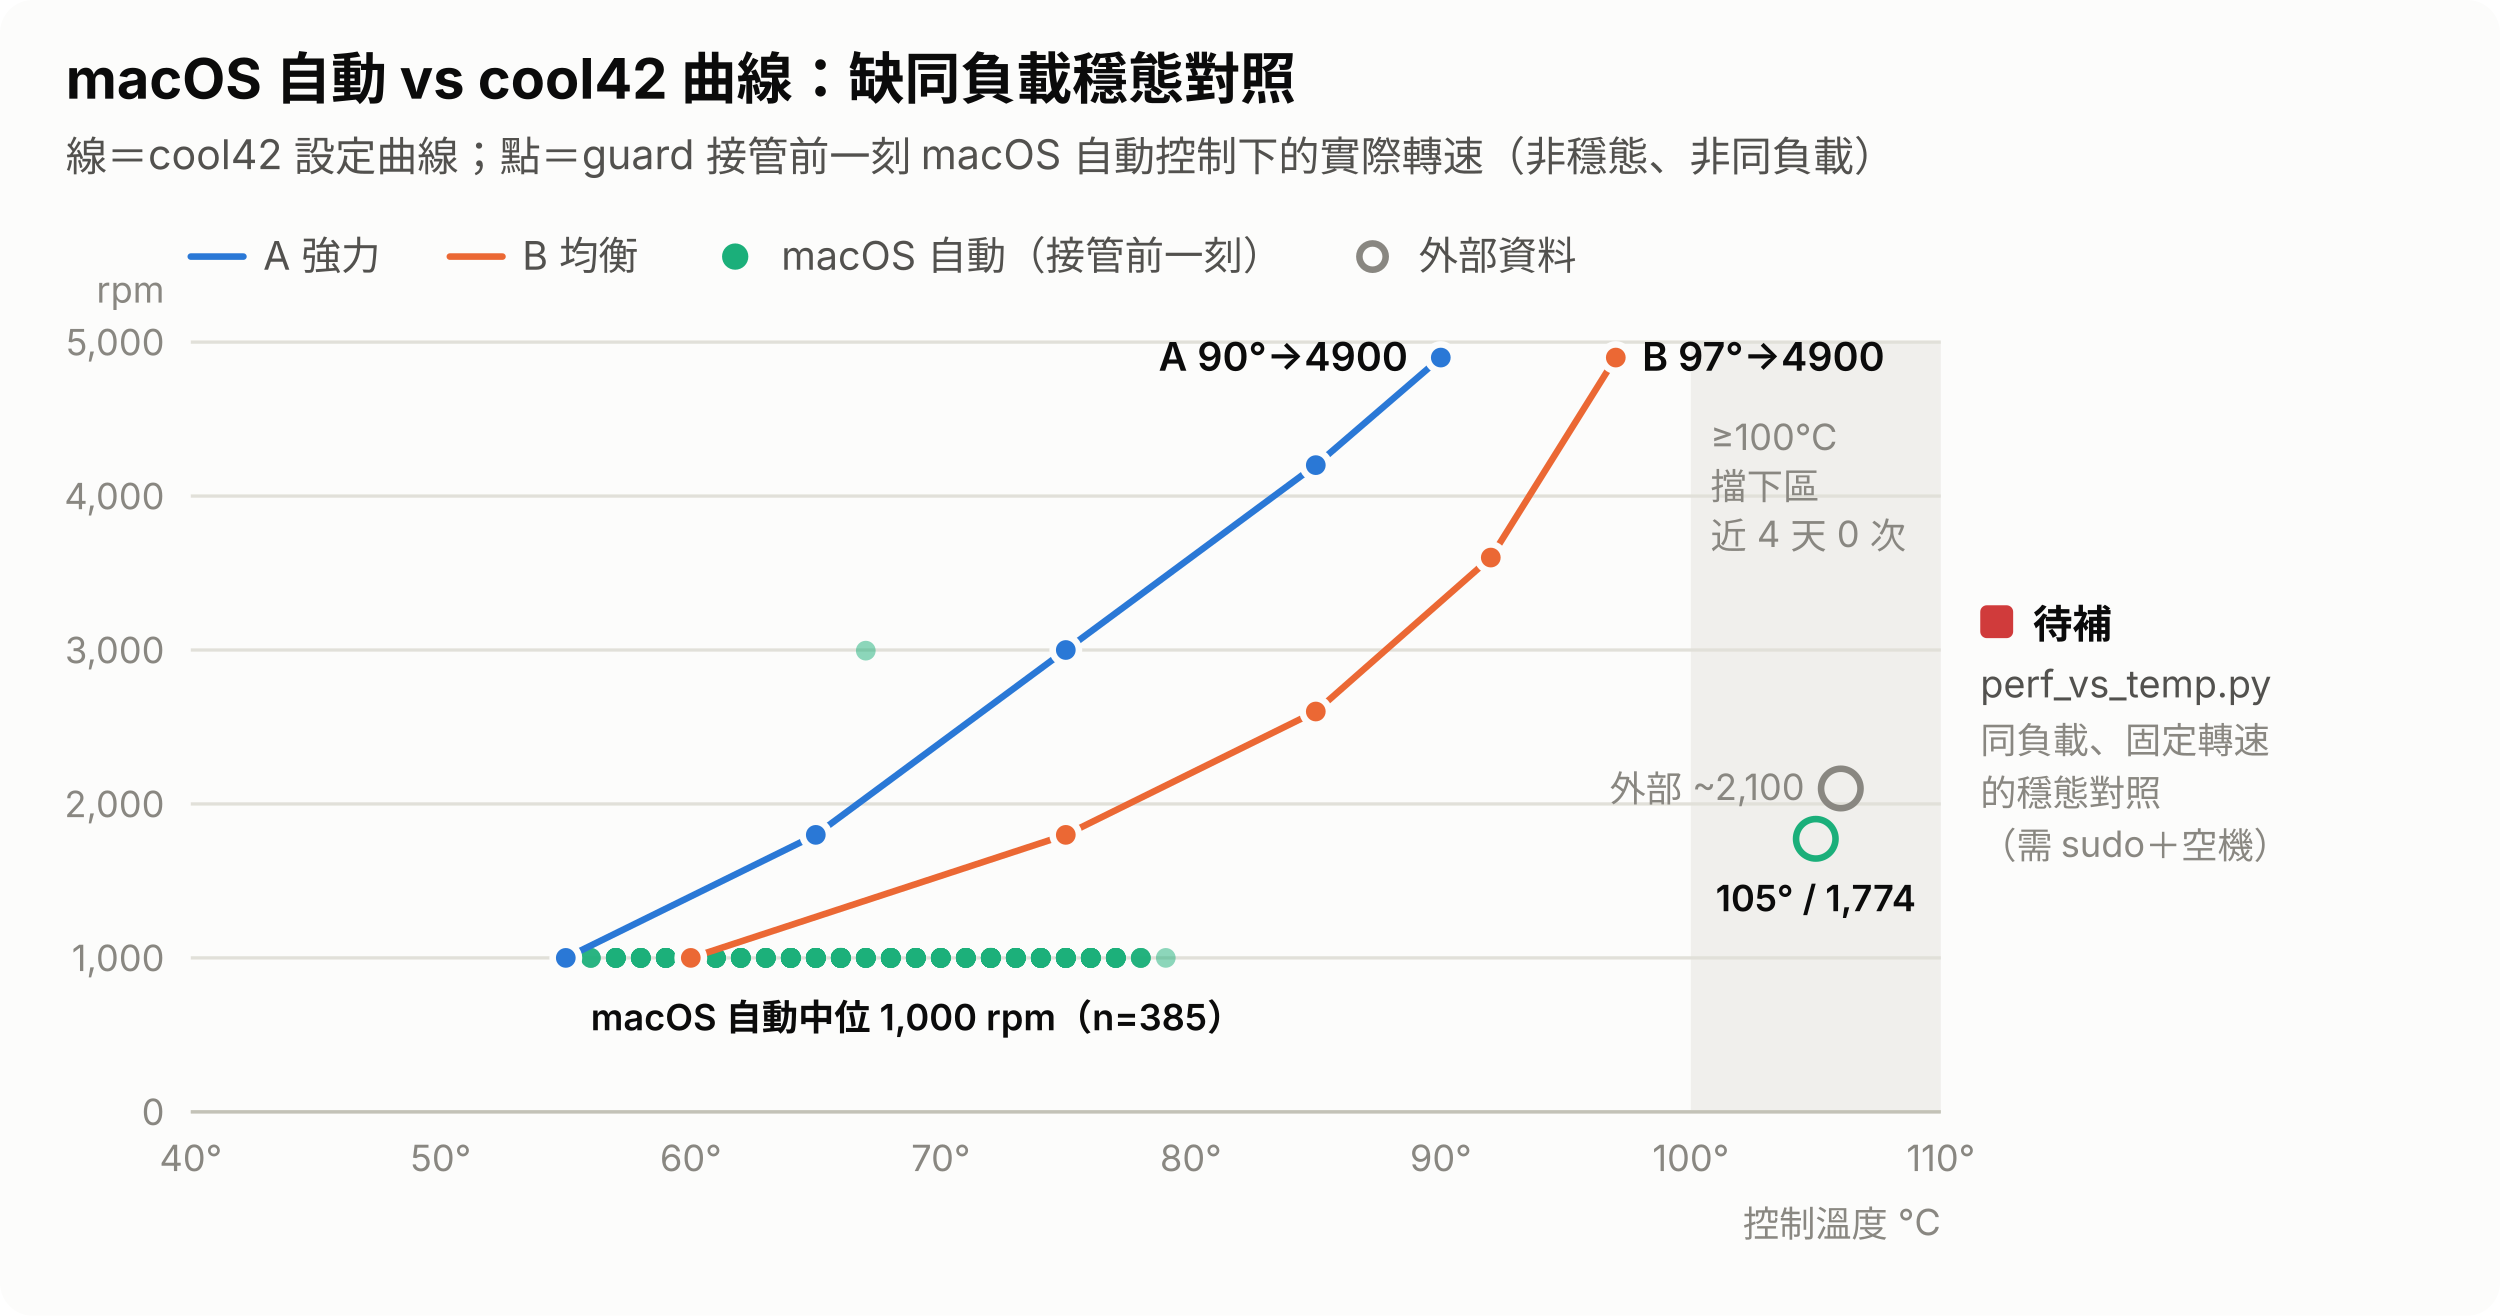
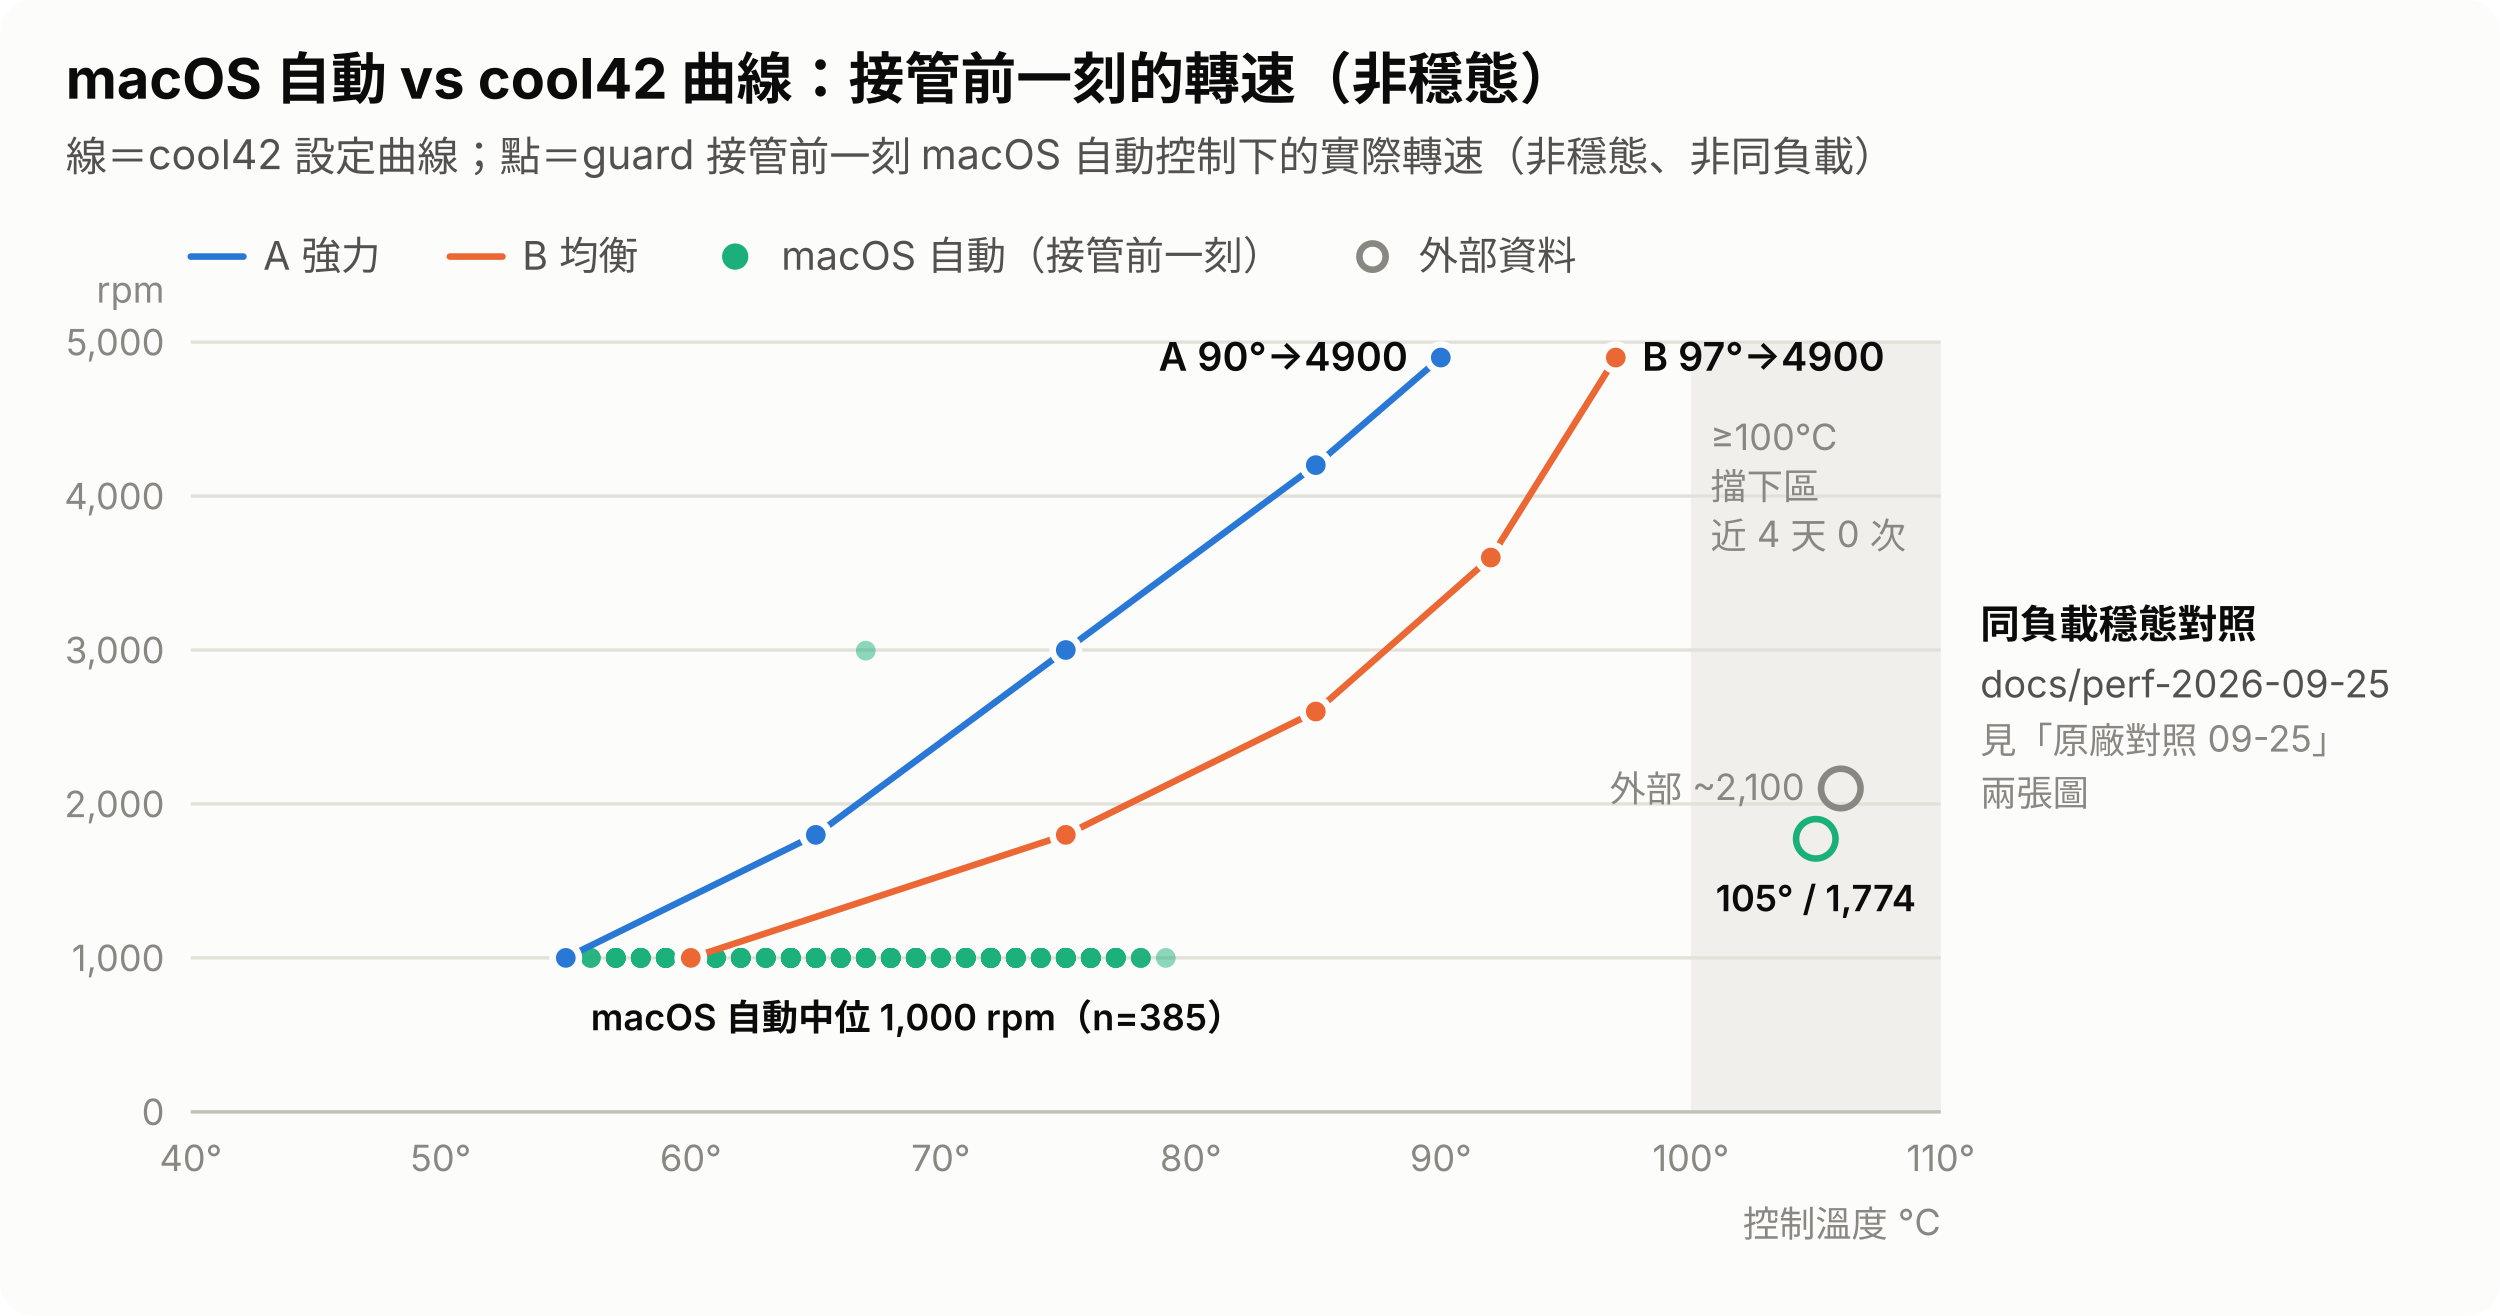
- <svg xmlns="http://www.w3.org/2000/svg" viewBox="0 0 760 400" width="760" height="400" font-family="system-ui,-apple-system,'PingFang TC','Noto Sans TC','Segoe UI',sans-serif" role="img" aria-label="macOS 自動 vs cool42 曲線：缺同負載穩態對照">
+ <svg xmlns="http://www.w3.org/2000/svg" viewBox="0 0 760 400" width="760" height="400" font-family="system-ui,-apple-system,'PingFang TC','Noto Sans TC','Segoe UI',sans-serif" role="img" aria-label="macOS 自動 vs cool42 曲線：接管前一刻的轉速（非穩態）">
  <rect width="760" height="400" fill="#fcfcfb" rx="10" />
-   <text x="20" y="30" fill="#0b0b0b" font-size="17" font-weight="650">macOS 自動 vs cool42 曲線：缺同負載穩態對照</text>
+   <text x="20" y="30" fill="#0b0b0b" font-size="17" font-weight="650">macOS 自動 vs cool42 曲線：接管前一刻的轉速（非穩態）</text>
  <text x="20" y="52" fill="#52514e" font-size="12.5">線＝cool42 設定曲線；點＝guard 接管前一刻 macOS 自動控制下的實際轉速（非穩態、非同負載）</text>
  <line x1="58" x2="74" y1="78" y2="78" stroke="#2a78d6" stroke-width="2" stroke-linecap="round" />
  <text x="80" y="82" fill="#52514e" font-size="12">A 強力</text>
  <line x1="136.75" x2="152.75" y1="78" y2="78" stroke="#eb6834" stroke-width="2" stroke-linecap="round" />
  <text x="158.75" y="82" fill="#52514e" font-size="12">B 均衡</text>
  <circle cx="223.5" cy="78" r="4" fill="#1baf7a" />
  <text x="237.5" y="82" fill="#52514e" font-size="12">macOS 自動（接管前一刻）</text>
  <circle cx="417.25" cy="78" r="4" fill="none" stroke="#898781" stroke-width="2" />
  <text x="431.25" y="82" fill="#52514e" font-size="12">外部資料</text>
  <rect x="514.0" y="104.0" width="76.0" height="234.0" fill="#f0efec" />
  <line x1="58" x2="590" y1="338.0" y2="338.0" stroke="#e1e0d9" stroke-width="1" />
  <text x="50.0" y="342.0" fill="#898781" font-size="11" text-anchor="end" font-weight="400" font-variant-numeric="tabular-nums">0</text>
  <line x1="58" x2="590" y1="291.2" y2="291.2" stroke="#e1e0d9" stroke-width="1" />
  <text x="50.0" y="295.2" fill="#898781" font-size="11" text-anchor="end" font-weight="400" font-variant-numeric="tabular-nums">1,000</text>
  <line x1="58" x2="590" y1="244.4" y2="244.4" stroke="#e1e0d9" stroke-width="1" />
  <text x="50.0" y="248.4" fill="#898781" font-size="11" text-anchor="end" font-weight="400" font-variant-numeric="tabular-nums">2,000</text>
  <line x1="58" x2="590" y1="197.6" y2="197.6" stroke="#e1e0d9" stroke-width="1" />
  <text x="50.0" y="201.6" fill="#898781" font-size="11" text-anchor="end" font-weight="400" font-variant-numeric="tabular-nums">3,000</text>
  <line x1="58" x2="590" y1="150.8" y2="150.8" stroke="#e1e0d9" stroke-width="1" />
  <text x="50.0" y="154.8" fill="#898781" font-size="11" text-anchor="end" font-weight="400" font-variant-numeric="tabular-nums">4,000</text>
  <line x1="58" x2="590" y1="104.0" y2="104.0" stroke="#e1e0d9" stroke-width="1" />
  <text x="50.0" y="108.0" fill="#898781" font-size="11" text-anchor="end" font-weight="400" font-variant-numeric="tabular-nums">5,000</text>
  <text x="50.0" y="92.0" fill="#898781" font-size="11" text-anchor="end" font-weight="400">rpm</text>
  <line x1="58" x2="590" y1="338.0" y2="338.0" stroke="#c3c2b7" stroke-width="1" />
  <text x="58.0" y="356.0" fill="#898781" font-size="11" text-anchor="middle" font-weight="400">40°</text>
  <text x="134.0" y="356.0" fill="#898781" font-size="11" text-anchor="middle" font-weight="400">50°</text>
  <text x="210.0" y="356.0" fill="#898781" font-size="11" text-anchor="middle" font-weight="400">60°</text>
  <text x="286.0" y="356.0" fill="#898781" font-size="11" text-anchor="middle" font-weight="400">70°</text>
  <text x="362.0" y="356.0" fill="#898781" font-size="11" text-anchor="middle" font-weight="400">80°</text>
  <text x="438.0" y="356.0" fill="#898781" font-size="11" text-anchor="middle" font-weight="400">90°</text>
  <text x="514.0" y="356.0" fill="#898781" font-size="11" text-anchor="middle" font-weight="400">100°</text>
  <text x="590.0" y="356.0" fill="#898781" font-size="11" text-anchor="middle" font-weight="400">110°</text>
  <text x="590.0" y="376.0" fill="#898781" font-size="11" text-anchor="end" font-weight="400">控制溫度 °C</text>
  <circle cx="331.6" cy="291.2" r="3" fill="#1baf7a" opacity="0.5" />
  <circle cx="346.8" cy="291.2" r="3" fill="#1baf7a" opacity="0.5" />
  <circle cx="179.6" cy="291.2" r="3" fill="#1baf7a" opacity="0.5" />
  <circle cx="232.8" cy="291.2" r="3" fill="#1baf7a" opacity="0.5" />
  <circle cx="172.0" cy="291.2" r="3" fill="#1baf7a" opacity="0.5" />
  <circle cx="248.0" cy="291.2" r="3" fill="#1baf7a" opacity="0.5" />
  <circle cx="179.6" cy="291.2" r="3" fill="#1baf7a" opacity="0.5" />
  <circle cx="346.8" cy="291.2" r="3" fill="#1baf7a" opacity="0.5" />
  <circle cx="248.0" cy="291.2" r="3" fill="#1baf7a" opacity="0.5" />
  <circle cx="248.0" cy="291.2" r="3" fill="#1baf7a" opacity="0.5" />
  <circle cx="263.2" cy="197.8" r="3" fill="#1baf7a" opacity="0.5" />
  <circle cx="210.0" cy="291.2" r="3" fill="#1baf7a" opacity="0.5" />
  <circle cx="278.4" cy="291.2" r="3" fill="#1baf7a" opacity="0.5" />
  <circle cx="286.0" cy="291.2" r="3" fill="#1baf7a" opacity="0.5" />
  <circle cx="240.4" cy="291.2" r="3" fill="#1baf7a" opacity="0.5" />
  <circle cx="324.0" cy="291.2" r="3" fill="#1baf7a" opacity="0.5" />
  <circle cx="278.4" cy="291.2" r="3" fill="#1baf7a" opacity="0.5" />
  <circle cx="316.4" cy="291.2" r="3" fill="#1baf7a" opacity="0.5" />
  <circle cx="278.4" cy="291.2" r="3" fill="#1baf7a" opacity="0.5" />
  <circle cx="225.2" cy="291.2" r="3" fill="#1baf7a" opacity="0.5" />
  <circle cx="324.0" cy="291.2" r="3" fill="#1baf7a" opacity="0.5" />
  <circle cx="324.0" cy="291.2" r="3" fill="#1baf7a" opacity="0.5" />
  <circle cx="248.0" cy="291.2" r="3" fill="#1baf7a" opacity="0.5" />
  <circle cx="210.0" cy="291.2" r="3" fill="#1baf7a" opacity="0.5" />
  <circle cx="324.0" cy="291.2" r="3" fill="#1baf7a" opacity="0.5" />
  <circle cx="339.2" cy="291.2" r="3" fill="#1baf7a" opacity="0.5" />
  <circle cx="301.2" cy="291.2" r="3" fill="#1baf7a" opacity="0.5" />
  <circle cx="324.0" cy="291.2" r="3" fill="#1baf7a" opacity="0.5" />
  <circle cx="278.4" cy="291.2" r="3" fill="#1baf7a" opacity="0.5" />
  <circle cx="301.2" cy="291.2" r="3" fill="#1baf7a" opacity="0.5" />
  <circle cx="346.8" cy="291.2" r="3" fill="#1baf7a" opacity="0.5" />
  <circle cx="286.0" cy="291.2" r="3" fill="#1baf7a" opacity="0.5" />
  <circle cx="248.0" cy="291.2" r="3" fill="#1baf7a" opacity="0.5" />
  <circle cx="331.6" cy="291.2" r="3" fill="#1baf7a" opacity="0.5" />
  <circle cx="324.0" cy="291.2" r="3" fill="#1baf7a" opacity="0.5" />
  <circle cx="194.8" cy="291.2" r="3" fill="#1baf7a" opacity="0.5" />
  <circle cx="202.4" cy="291.2" r="3" fill="#1baf7a" opacity="0.5" />
  <circle cx="308.8" cy="291.2" r="3" fill="#1baf7a" opacity="0.5" />
  <circle cx="308.8" cy="291.2" r="3" fill="#1baf7a" opacity="0.5" />
  <circle cx="301.2" cy="291.2" r="3" fill="#1baf7a" opacity="0.5" />
  <circle cx="301.2" cy="291.2" r="3" fill="#1baf7a" opacity="0.5" />
  <circle cx="202.4" cy="291.2" r="3" fill="#1baf7a" opacity="0.5" />
  <circle cx="202.4" cy="291.2" r="3" fill="#1baf7a" opacity="0.5" />
  <circle cx="301.2" cy="291.2" r="3" fill="#1baf7a" opacity="0.5" />
  <circle cx="301.2" cy="291.2" r="3" fill="#1baf7a" opacity="0.5" />
  <circle cx="308.8" cy="291.2" r="3" fill="#1baf7a" opacity="0.5" />
  <circle cx="301.2" cy="291.2" r="3" fill="#1baf7a" opacity="0.5" />
  <circle cx="301.2" cy="291.2" r="3" fill="#1baf7a" opacity="0.5" />
  <circle cx="225.2" cy="291.2" r="3" fill="#1baf7a" opacity="0.5" />
  <circle cx="331.6" cy="291.2" r="3" fill="#1baf7a" opacity="0.5" />
  <circle cx="339.2" cy="291.2" r="3" fill="#1baf7a" opacity="0.5" />
  <circle cx="202.4" cy="291.2" r="3" fill="#1baf7a" opacity="0.5" />
  <circle cx="301.2" cy="291.2" r="3" fill="#1baf7a" opacity="0.5" />
  <circle cx="194.8" cy="291.2" r="3" fill="#1baf7a" opacity="0.5" />
  <circle cx="248.0" cy="291.2" r="3" fill="#1baf7a" opacity="0.5" />
  <circle cx="194.8" cy="291.2" r="3" fill="#1baf7a" opacity="0.5" />
  <circle cx="217.6" cy="291.2" r="3" fill="#1baf7a" opacity="0.5" />
  <circle cx="308.8" cy="291.2" r="3" fill="#1baf7a" opacity="0.5" />
  <circle cx="240.4" cy="291.2" r="3" fill="#1baf7a" opacity="0.5" />
  <circle cx="202.4" cy="291.2" r="3" fill="#1baf7a" opacity="0.5" />
  <circle cx="270.8" cy="291.2" r="3" fill="#1baf7a" opacity="0.5" />
  <circle cx="225.2" cy="291.2" r="3" fill="#1baf7a" opacity="0.5" />
  <circle cx="286.0" cy="291.2" r="3" fill="#1baf7a" opacity="0.5" />
  <circle cx="316.4" cy="291.2" r="3" fill="#1baf7a" opacity="0.5" />
  <circle cx="255.6" cy="291.1" r="3" fill="#1baf7a" opacity="0.5" />
  <circle cx="301.2" cy="291.2" r="3" fill="#1baf7a" opacity="0.5" />
  <circle cx="270.8" cy="291.2" r="3" fill="#1baf7a" opacity="0.5" />
  <circle cx="255.6" cy="291.2" r="3" fill="#1baf7a" opacity="0.5" />
  <circle cx="255.6" cy="291.2" r="3" fill="#1baf7a" opacity="0.5" />
  <circle cx="324.0" cy="291.2" r="3" fill="#1baf7a" opacity="0.5" />
  <circle cx="263.2" cy="291.2" r="3" fill="#1baf7a" opacity="0.5" />
  <circle cx="210.0" cy="291.2" r="3" fill="#1baf7a" opacity="0.5" />
  <circle cx="316.4" cy="291.2" r="3" fill="#1baf7a" opacity="0.5" />
  <circle cx="179.6" cy="291.2" r="3" fill="#1baf7a" opacity="0.5" />
  <circle cx="172.0" cy="291.3" r="3" fill="#1baf7a" opacity="0.5" />
  <circle cx="202.4" cy="291.2" r="3" fill="#1baf7a" opacity="0.5" />
  <circle cx="316.4" cy="291.2" r="3" fill="#1baf7a" opacity="0.5" />
  <circle cx="339.2" cy="291.2" r="3" fill="#1baf7a" opacity="0.5" />
  <circle cx="255.6" cy="291.2" r="3" fill="#1baf7a" opacity="0.5" />
  <circle cx="339.2" cy="291.2" r="3" fill="#1baf7a" opacity="0.5" />
  <circle cx="346.8" cy="291.2" r="3" fill="#1baf7a" opacity="0.5" />
  <circle cx="232.8" cy="291.2" r="3" fill="#1baf7a" opacity="0.5" />
  <circle cx="308.8" cy="291.2" r="3" fill="#1baf7a" opacity="0.5" />
  <circle cx="255.6" cy="291.2" r="3" fill="#1baf7a" opacity="0.5" />
  <circle cx="270.8" cy="291.2" r="3" fill="#1baf7a" opacity="0.5" />
  <circle cx="324.0" cy="291.2" r="3" fill="#1baf7a" opacity="0.5" />
  <circle cx="202.4" cy="291.2" r="3" fill="#1baf7a" opacity="0.5" />
  <circle cx="331.6" cy="291.2" r="3" fill="#1baf7a" opacity="0.5" />
  <circle cx="354.4" cy="291.2" r="3" fill="#1baf7a" opacity="0.5" />
  <circle cx="331.6" cy="291.2" r="3" fill="#1baf7a" opacity="0.5" />
  <circle cx="324.0" cy="291.2" r="3" fill="#1baf7a" opacity="0.5" />
  <circle cx="286.0" cy="291.2" r="3" fill="#1baf7a" opacity="0.5" />
  <circle cx="248.0" cy="291.2" r="3" fill="#1baf7a" opacity="0.5" />
  <circle cx="324.0" cy="291.2" r="3" fill="#1baf7a" opacity="0.5" />
  <circle cx="217.6" cy="291.2" r="3" fill="#1baf7a" opacity="0.5" />
  <circle cx="194.8" cy="291.2" r="3" fill="#1baf7a" opacity="0.5" />
  <circle cx="187.2" cy="291.2" r="3" fill="#1baf7a" opacity="0.5" />
  <circle cx="339.2" cy="291.2" r="3" fill="#1baf7a" opacity="0.5" />
  <circle cx="187.2" cy="291.2" r="3" fill="#1baf7a" opacity="0.5" />
  <circle cx="286.0" cy="291.2" r="3" fill="#1baf7a" opacity="0.5" />
  <circle cx="187.2" cy="291.2" r="3" fill="#1baf7a" opacity="0.5" />
  <circle cx="331.6" cy="291.2" r="3" fill="#1baf7a" opacity="0.5" />
  <circle cx="301.2" cy="291.2" r="3" fill="#1baf7a" opacity="0.5" />
  <circle cx="324.0" cy="291.2" r="3" fill="#1baf7a" opacity="0.5" />
  <circle cx="270.8" cy="291.2" r="3" fill="#1baf7a" opacity="0.5" />
  <circle cx="225.2" cy="291.2" r="3" fill="#1baf7a" opacity="0.5" />
  <circle cx="232.8" cy="291.2" r="3" fill="#1baf7a" opacity="0.5" />
  <circle cx="263.2" cy="291.2" r="3" fill="#1baf7a" opacity="0.5" />
  <circle cx="232.8" cy="291.2" r="3" fill="#1baf7a" opacity="0.5" />
  <circle cx="232.8" cy="291.2" r="3" fill="#1baf7a" opacity="0.5" />
  <circle cx="232.8" cy="291.2" r="3" fill="#1baf7a" opacity="0.5" />
  <circle cx="240.4" cy="291.2" r="3" fill="#1baf7a" opacity="0.5" />
  <circle cx="255.6" cy="291.2" r="3" fill="#1baf7a" opacity="0.5" />
  <circle cx="263.2" cy="291.2" r="3" fill="#1baf7a" opacity="0.5" />
  <circle cx="248.0" cy="291.2" r="3" fill="#1baf7a" opacity="0.5" />
  <circle cx="263.2" cy="291.2" r="3" fill="#1baf7a" opacity="0.5" />
  <circle cx="248.0" cy="291.2" r="3" fill="#1baf7a" opacity="0.5" />
  <circle cx="248.0" cy="291.2" r="3" fill="#1baf7a" opacity="0.5" />
  <circle cx="308.8" cy="291.2" r="3" fill="#1baf7a" opacity="0.5" />
  <circle cx="263.2" cy="291.2" r="3" fill="#1baf7a" opacity="0.5" />
  <circle cx="240.4" cy="291.2" r="3" fill="#1baf7a" opacity="0.5" />
  <circle cx="270.8" cy="291.2" r="3" fill="#1baf7a" opacity="0.5" />
  <circle cx="263.2" cy="291.2" r="3" fill="#1baf7a" opacity="0.5" />
  <circle cx="255.6" cy="291.2" r="3" fill="#1baf7a" opacity="0.5" />
  <circle cx="210.0" cy="291.2" r="3" fill="#1baf7a" opacity="0.5" />
  <circle cx="217.6" cy="291.2" r="3" fill="#1baf7a" opacity="0.5" />
  <circle cx="248.0" cy="291.2" r="3" fill="#1baf7a" opacity="0.5" />
  <circle cx="270.8" cy="291.2" r="3" fill="#1baf7a" opacity="0.5" />
  <circle cx="248.0" cy="291.2" r="3" fill="#1baf7a" opacity="0.5" />
  <circle cx="217.6" cy="291.2" r="3" fill="#1baf7a" opacity="0.5" />
  <circle cx="324.0" cy="291.2" r="3" fill="#1baf7a" opacity="0.5" />
  <circle cx="248.0" cy="291.2" r="3" fill="#1baf7a" opacity="0.5" />
  <circle cx="324.0" cy="291.2" r="3" fill="#1baf7a" opacity="0.5" />
  <circle cx="232.8" cy="291.2" r="3" fill="#1baf7a" opacity="0.5" />
  <circle cx="255.6" cy="291.2" r="3" fill="#1baf7a" opacity="0.5" />
  <circle cx="240.4" cy="291.2" r="3" fill="#1baf7a" opacity="0.5" />
  <circle cx="240.4" cy="291.2" r="3" fill="#1baf7a" opacity="0.5" />
  <circle cx="255.6" cy="291.2" r="3" fill="#1baf7a" opacity="0.5" />
  <circle cx="248.0" cy="291.2" r="3" fill="#1baf7a" opacity="0.5" />
  <circle cx="240.4" cy="291.2" r="3" fill="#1baf7a" opacity="0.5" />
  <circle cx="248.0" cy="291.2" r="3" fill="#1baf7a" opacity="0.5" />
  <circle cx="286.0" cy="291.2" r="3" fill="#1baf7a" opacity="0.5" />
  <circle cx="240.4" cy="291.2" r="3" fill="#1baf7a" opacity="0.5" />
  <circle cx="240.4" cy="291.2" r="3" fill="#1baf7a" opacity="0.5" />
  <circle cx="240.4" cy="291.2" r="3" fill="#1baf7a" opacity="0.5" />
  <circle cx="240.4" cy="291.2" r="3" fill="#1baf7a" opacity="0.5" />
  <circle cx="248.0" cy="291.2" r="3" fill="#1baf7a" opacity="0.5" />
  <circle cx="232.8" cy="291.2" r="3" fill="#1baf7a" opacity="0.5" />
  <circle cx="240.4" cy="291.2" r="3" fill="#1baf7a" opacity="0.5" />
  <circle cx="248.0" cy="291.2" r="3" fill="#1baf7a" opacity="0.5" />
  <circle cx="240.4" cy="291.2" r="3" fill="#1baf7a" opacity="0.5" />
  <circle cx="255.6" cy="291.2" r="3" fill="#1baf7a" opacity="0.5" />
  <circle cx="232.8" cy="291.2" r="3" fill="#1baf7a" opacity="0.5" />
  <circle cx="240.4" cy="291.2" r="3" fill="#1baf7a" opacity="0.5" />
  <circle cx="210.0" cy="291.2" r="3" fill="#1baf7a" opacity="0.5" />
  <circle cx="331.6" cy="291.2" r="3" fill="#1baf7a" opacity="0.5" />
  <circle cx="346.8" cy="291.2" r="3" fill="#1baf7a" opacity="0.5" />
  <circle cx="187.2" cy="291.2" r="3" fill="#1baf7a" opacity="0.5" />
  <circle cx="293.6" cy="291.2" r="3" fill="#1baf7a" opacity="0.5" />
  <circle cx="263.2" cy="291.2" r="3" fill="#1baf7a" opacity="0.5" />
  <circle cx="255.6" cy="291.2" r="3" fill="#1baf7a" opacity="0.5" />
  <circle cx="248.0" cy="291.2" r="3" fill="#1baf7a" opacity="0.5" />
  <circle cx="240.4" cy="291.2" r="3" fill="#1baf7a" opacity="0.5" />
  <circle cx="225.2" cy="291.2" r="3" fill="#1baf7a" opacity="0.5" />
  <circle cx="278.4" cy="291.2" r="3" fill="#1baf7a" opacity="0.5" />
  <circle cx="210.0" cy="291.2" r="3" fill="#1baf7a" opacity="0.5" />
  <circle cx="202.4" cy="291.2" r="3" fill="#1baf7a" opacity="0.5" />
  <circle cx="179.6" cy="291.2" r="3" fill="#1baf7a" opacity="0.5" />
  <circle cx="172.0" cy="291.2" r="3" fill="#1baf7a" opacity="0.5" />
  <circle cx="187.2" cy="291.2" r="3" fill="#1baf7a" opacity="0.5" />
  <circle cx="187.2" cy="291.2" r="3" fill="#1baf7a" opacity="0.5" />
  <circle cx="210.0" cy="291.2" r="3" fill="#1baf7a" opacity="0.5" />
  <circle cx="255.6" cy="291.2" r="3" fill="#1baf7a" opacity="0.5" />
  <circle cx="301.2" cy="291.2" r="3" fill="#1baf7a" opacity="0.5" />
  <circle cx="278.4" cy="291.2" r="3" fill="#1baf7a" opacity="0.5" />
  <circle cx="308.8" cy="291.2" r="3" fill="#1baf7a" opacity="0.5" />
  <circle cx="278.4" cy="291.2" r="3" fill="#1baf7a" opacity="0.5" />
  <circle cx="331.6" cy="291.2" r="3" fill="#1baf7a" opacity="0.5" />
  <circle cx="194.8" cy="291.2" r="3" fill="#1baf7a" opacity="0.5" />
  <circle cx="210.0" cy="291.2" r="3" fill="#1baf7a" opacity="0.5" />
  <circle cx="324.0" cy="291.2" r="3" fill="#1baf7a" opacity="0.5" />
  <circle cx="286.0" cy="291.2" r="3" fill="#1baf7a" opacity="0.5" />
  <circle cx="210.0" cy="291.2" r="3" fill="#1baf7a" opacity="0.5" />
  <circle cx="270.8" cy="291.2" r="3" fill="#1baf7a" opacity="0.5" />
  <circle cx="225.2" cy="291.2" r="3" fill="#1baf7a" opacity="0.5" />
  <circle cx="308.8" cy="291.2" r="3" fill="#1baf7a" opacity="0.5" />
  <circle cx="202.4" cy="291.2" r="3" fill="#1baf7a" opacity="0.5" />
  <circle cx="278.4" cy="291.2" r="3" fill="#1baf7a" opacity="0.5" />
  <circle cx="194.8" cy="291.2" r="3" fill="#1baf7a" opacity="0.5" />
  <circle cx="286.0" cy="291.2" r="3" fill="#1baf7a" opacity="0.5" />
  <circle cx="202.4" cy="291.2" r="3" fill="#1baf7a" opacity="0.5" />
  <circle cx="187.2" cy="291.2" r="3" fill="#1baf7a" opacity="0.5" />
  <circle cx="225.2" cy="291.2" r="3" fill="#1baf7a" opacity="0.5" />
  <circle cx="293.6" cy="291.2" r="3" fill="#1baf7a" opacity="0.5" />
  <circle cx="293.6" cy="291.2" r="3" fill="#1baf7a" opacity="0.5" />
  <circle cx="293.6" cy="291.2" r="3" fill="#1baf7a" opacity="0.5" />
  <circle cx="301.2" cy="291.2" r="3" fill="#1baf7a" opacity="0.5" />
  <circle cx="339.2" cy="291.2" r="3" fill="#1baf7a" opacity="0.5" />
  <circle cx="293.6" cy="291.2" r="3" fill="#1baf7a" opacity="0.5" />
  <circle cx="293.6" cy="291.2" r="3" fill="#1baf7a" opacity="0.5" />
  <circle cx="308.8" cy="291.2" r="3" fill="#1baf7a" opacity="0.5" />
  <circle cx="301.2" cy="291.2" r="3" fill="#1baf7a" opacity="0.5" />
  <circle cx="301.2" cy="291.2" r="3" fill="#1baf7a" opacity="0.5" />
  <circle cx="293.6" cy="291.2" r="3" fill="#1baf7a" opacity="0.5" />
  <circle cx="301.2" cy="291.2" r="3" fill="#1baf7a" opacity="0.5" />
  <circle cx="339.2" cy="291.2" r="3" fill="#1baf7a" opacity="0.5" />
  <circle cx="316.4" cy="291.2" r="3" fill="#1baf7a" opacity="0.5" />
  <circle cx="293.6" cy="291.2" r="3" fill="#1baf7a" opacity="0.5" />
  <circle cx="301.2" cy="291.2" r="3" fill="#1baf7a" opacity="0.5" />
  <circle cx="293.6" cy="291.2" r="3" fill="#1baf7a" opacity="0.5" />
  <circle cx="301.2" cy="291.2" r="3" fill="#1baf7a" opacity="0.5" />
  <circle cx="301.2" cy="291.2" r="3" fill="#1baf7a" opacity="0.5" />
  <circle cx="301.2" cy="291.2" r="3" fill="#1baf7a" opacity="0.5" />
  <circle cx="301.2" cy="291.2" r="3" fill="#1baf7a" opacity="0.5" />
  <circle cx="308.8" cy="291.2" r="3" fill="#1baf7a" opacity="0.5" />
  <circle cx="255.6" cy="291.2" r="3" fill="#1baf7a" opacity="0.5" />
  <circle cx="202.4" cy="291.2" r="3" fill="#1baf7a" opacity="0.5" />
  <circle cx="225.2" cy="291.2" r="3" fill="#1baf7a" opacity="0.5" />
  <circle cx="331.6" cy="291.2" r="3" fill="#1baf7a" opacity="0.5" />
  <circle cx="331.6" cy="291.2" r="3" fill="#1baf7a" opacity="0.5" />
  <circle cx="255.6" cy="291.2" r="3" fill="#1baf7a" opacity="0.5" />
  <circle cx="194.8" cy="291.2" r="3" fill="#1baf7a" opacity="0.5" />
  <circle cx="339.2" cy="291.2" r="3" fill="#1baf7a" opacity="0.5" />
  <circle cx="217.6" cy="291.2" r="3" fill="#1baf7a" opacity="0.5" />
  <circle cx="202.4" cy="291.2" r="3" fill="#1baf7a" opacity="0.5" />
  <circle cx="202.4" cy="291.2" r="3" fill="#1baf7a" opacity="0.5" />
  <circle cx="308.8" cy="291.2" r="3" fill="#1baf7a" opacity="0.5" />
  <circle cx="308.8" cy="291.2" r="3" fill="#1baf7a" opacity="0.5" />
  <circle cx="308.8" cy="291.2" r="3" fill="#1baf7a" opacity="0.5" />
  <circle cx="316.4" cy="291.2" r="3" fill="#1baf7a" opacity="0.5" />
  <circle cx="308.8" cy="291.2" r="3" fill="#1baf7a" opacity="0.5" />
  <circle cx="316.4" cy="291.2" r="3" fill="#1baf7a" opacity="0.5" />
  <circle cx="324.0" cy="291.2" r="3" fill="#1baf7a" opacity="0.5" />
  <circle cx="278.4" cy="291.2" r="3" fill="#1baf7a" opacity="0.5" />
  <circle cx="301.2" cy="291.2" r="3" fill="#1baf7a" opacity="0.5" />
  <circle cx="324.0" cy="291.2" r="3" fill="#1baf7a" opacity="0.5" />
  <circle cx="308.8" cy="291.2" r="3" fill="#1baf7a" opacity="0.5" />
  <circle cx="308.8" cy="291.2" r="3" fill="#1baf7a" opacity="0.5" />
  <circle cx="339.2" cy="291.2" r="3" fill="#1baf7a" opacity="0.5" />
  <circle cx="316.4" cy="291.2" r="3" fill="#1baf7a" opacity="0.5" />
  <circle cx="316.4" cy="291.2" r="3" fill="#1baf7a" opacity="0.5" />
  <circle cx="301.2" cy="291.2" r="3" fill="#1baf7a" opacity="0.5" />
  <circle cx="316.4" cy="291.2" r="3" fill="#1baf7a" opacity="0.5" />
  <circle cx="316.4" cy="291.2" r="3" fill="#1baf7a" opacity="0.5" />
  <circle cx="194.8" cy="291.2" r="3" fill="#1baf7a" opacity="0.5" />
  <circle cx="324.0" cy="291.2" r="3" fill="#1baf7a" opacity="0.5" />
  <circle cx="217.6" cy="291.2" r="3" fill="#1baf7a" opacity="0.5" />
  <circle cx="217.6" cy="291.2" r="3" fill="#1baf7a" opacity="0.5" />
  <circle cx="240.4" cy="291.2" r="3" fill="#1baf7a" opacity="0.5" />
  <circle cx="187.2" cy="291.2" r="3" fill="#1baf7a" opacity="0.5" />
  <circle cx="187.2" cy="291.2" r="3" fill="#1baf7a" opacity="0.5" />
  <circle cx="308.8" cy="291.2" r="3" fill="#1baf7a" opacity="0.5" />
  <circle cx="263.2" cy="291.2" r="3" fill="#1baf7a" opacity="0.5" />
  <circle cx="278.4" cy="291.2" r="3" fill="#1baf7a" opacity="0.5" />
  <circle cx="286.0" cy="291.2" r="3" fill="#1baf7a" opacity="0.5" />
  <circle cx="331.6" cy="291.2" r="3" fill="#1baf7a" opacity="0.5" />
  <circle cx="293.6" cy="291.2" r="3" fill="#1baf7a" opacity="0.5" />
  <circle cx="324.0" cy="291.2" r="3" fill="#1baf7a" opacity="0.5" />
  <circle cx="225.2" cy="291.2" r="3" fill="#1baf7a" opacity="0.5" />
  <circle cx="202.4" cy="291.2" r="3" fill="#1baf7a" opacity="0.5" />
  <circle cx="278.4" cy="291.2" r="3" fill="#1baf7a" opacity="0.5" />
  <circle cx="278.4" cy="291.2" r="3" fill="#1baf7a" opacity="0.5" />
  <circle cx="194.8" cy="291.2" r="3" fill="#1baf7a" opacity="0.5" />
  <circle cx="202.4" cy="291.2" r="3" fill="#1baf7a" opacity="0.5" />
  <circle cx="248.0" cy="291.2" r="3" fill="#1baf7a" opacity="0.5" />
  <circle cx="255.6" cy="291.2" r="3" fill="#1baf7a" opacity="0.5" />
  <circle cx="270.8" cy="291.2" r="3" fill="#1baf7a" opacity="0.5" />
  <circle cx="331.6" cy="291.2" r="3" fill="#1baf7a" opacity="0.5" />
  <circle cx="248.0" cy="291.2" r="3" fill="#1baf7a" opacity="0.5" />
  <circle cx="278.4" cy="291.2" r="3" fill="#1baf7a" opacity="0.5" />
  <circle cx="210.0" cy="291.2" r="3" fill="#1baf7a" opacity="0.5" />
  <circle cx="263.2" cy="291.2" r="3" fill="#1baf7a" opacity="0.5" />
  <circle cx="270.8" cy="291.2" r="3" fill="#1baf7a" opacity="0.5" />
  <circle cx="316.4" cy="291.2" r="3" fill="#1baf7a" opacity="0.5" />
  <circle cx="293.6" cy="291.2" r="3" fill="#1baf7a" opacity="0.5" />
  <circle cx="339.2" cy="291.2" r="3" fill="#1baf7a" opacity="0.5" />
  <circle cx="255.6" cy="291.2" r="3" fill="#1baf7a" opacity="0.5" />
  <circle cx="331.6" cy="291.2" r="3" fill="#1baf7a" opacity="0.5" />
  <circle cx="324.0" cy="291.2" r="3" fill="#1baf7a" opacity="0.5" />
  <circle cx="194.8" cy="291.2" r="3" fill="#1baf7a" opacity="0.5" />
  <circle cx="270.8" cy="291.3" r="3" fill="#1baf7a" opacity="0.5" />
  <circle cx="324.0" cy="291.2" r="3" fill="#1baf7a" opacity="0.5" />
  <circle cx="270.8" cy="291.2" r="3" fill="#1baf7a" opacity="0.5" />
  <circle cx="263.2" cy="291.2" r="3" fill="#1baf7a" opacity="0.5" />
  <circle cx="301.2" cy="291.1" r="3" fill="#1baf7a" opacity="0.5" />
  <circle cx="263.2" cy="291.2" r="3" fill="#1baf7a" opacity="0.5" />
  <circle cx="278.4" cy="291.2" r="3" fill="#1baf7a" opacity="0.5" />
  <circle cx="240.4" cy="291.2" r="3" fill="#1baf7a" opacity="0.5" />
  <circle cx="270.8" cy="291.2" r="3" fill="#1baf7a" opacity="0.5" />
  <circle cx="240.4" cy="291.2" r="3" fill="#1baf7a" opacity="0.5" />
  <circle cx="240.4" cy="291.2" r="3" fill="#1baf7a" opacity="0.5" />
  <circle cx="263.2" cy="291.2" r="3" fill="#1baf7a" opacity="0.5" />
  <circle cx="240.4" cy="291.2" r="3" fill="#1baf7a" opacity="0.5" />
  <circle cx="248.0" cy="291.2" r="3" fill="#1baf7a" opacity="0.5" />
  <circle cx="263.2" cy="291.2" r="3" fill="#1baf7a" opacity="0.5" />
  <circle cx="308.8" cy="291.2" r="3" fill="#1baf7a" opacity="0.5" />
  <circle cx="255.6" cy="291.2" r="3" fill="#1baf7a" opacity="0.5" />
  <circle cx="217.6" cy="291.2" r="3" fill="#1baf7a" opacity="0.5" />
  <circle cx="270.8" cy="291.2" r="3" fill="#1baf7a" opacity="0.5" />
  <circle cx="217.6" cy="291.2" r="3" fill="#1baf7a" opacity="0.5" />
  <circle cx="301.2" cy="291.2" r="3" fill="#1baf7a" opacity="0.5" />
  <circle cx="255.6" cy="291.2" r="3" fill="#1baf7a" opacity="0.5" />
  <circle cx="255.6" cy="291.2" r="3" fill="#1baf7a" opacity="0.5" />
  <circle cx="210.0" cy="291.2" r="3" fill="#1baf7a" opacity="0.5" />
  <circle cx="210.0" cy="291.2" r="3" fill="#1baf7a" opacity="0.5" />
  <circle cx="240.4" cy="291.2" r="3" fill="#1baf7a" opacity="0.5" />
  <circle cx="270.8" cy="291.2" r="3" fill="#1baf7a" opacity="0.5" />
  <circle cx="225.2" cy="291.2" r="3" fill="#1baf7a" opacity="0.5" />
  <circle cx="308.8" cy="291.2" r="3" fill="#1baf7a" opacity="0.5" />
  <circle cx="240.4" cy="291.2" r="3" fill="#1baf7a" opacity="0.5" />
  <circle cx="293.6" cy="291.2" r="3" fill="#1baf7a" opacity="0.5" />
  <circle cx="248.0" cy="291.2" r="3" fill="#1baf7a" opacity="0.5" />
  <circle cx="270.8" cy="291.2" r="3" fill="#1baf7a" opacity="0.5" />
  <circle cx="232.8" cy="291.2" r="3" fill="#1baf7a" opacity="0.5" />
  <circle cx="255.6" cy="291.2" r="3" fill="#1baf7a" opacity="0.5" />
  <circle cx="187.2" cy="291.2" r="3" fill="#1baf7a" opacity="0.5" />
  <circle cx="286.0" cy="291.2" r="3" fill="#1baf7a" opacity="0.5" />
  <circle cx="308.8" cy="291.2" r="3" fill="#1baf7a" opacity="0.5" />
  <circle cx="339.2" cy="291.2" r="3" fill="#1baf7a" opacity="0.5" />
  <circle cx="308.8" cy="291.2" r="3" fill="#1baf7a" opacity="0.5" />
  <circle cx="293.6" cy="291.2" r="3" fill="#1baf7a" opacity="0.5" />
  <circle cx="278.4" cy="291.2" r="3" fill="#1baf7a" opacity="0.5" />
  <circle cx="301.2" cy="291.2" r="3" fill="#1baf7a" opacity="0.5" />
  <circle cx="301.2" cy="291.2" r="3" fill="#1baf7a" opacity="0.5" />
  <circle cx="324.0" cy="291.2" r="3" fill="#1baf7a" opacity="0.5" />
  <circle cx="293.6" cy="291.2" r="3" fill="#1baf7a" opacity="0.5" />
  <circle cx="286.0" cy="291.2" r="3" fill="#1baf7a" opacity="0.5" />
  <circle cx="270.8" cy="291.2" r="3" fill="#1baf7a" opacity="0.5" />
  <circle cx="210.0" cy="291.2" r="3" fill="#1baf7a" opacity="0.5" />
  <circle cx="316.4" cy="291.2" r="3" fill="#1baf7a" opacity="0.5" />
  <circle cx="324.0" cy="291.2" r="3" fill="#1baf7a" opacity="0.5" />
  <circle cx="255.6" cy="291.2" r="3" fill="#1baf7a" opacity="0.5" />
  <circle cx="210.0" cy="291.2" r="3" fill="#1baf7a" opacity="0.5" />
  <circle cx="278.4" cy="291.2" r="3" fill="#1baf7a" opacity="0.5" />
  <circle cx="293.6" cy="291.2" r="3" fill="#1baf7a" opacity="0.5" />
  <circle cx="316.4" cy="291.2" r="3" fill="#1baf7a" opacity="0.5" />
  <circle cx="316.4" cy="291.2" r="3" fill="#1baf7a" opacity="0.5" />
  <circle cx="225.2" cy="291.2" r="3" fill="#1baf7a" opacity="0.5" />
  <circle cx="316.4" cy="291.2" r="3" fill="#1baf7a" opacity="0.5" />
  <circle cx="293.6" cy="291.2" r="3" fill="#1baf7a" opacity="0.5" />
  <circle cx="202.4" cy="291.2" r="3" fill="#1baf7a" opacity="0.5" />
  <circle cx="278.4" cy="291.2" r="3" fill="#1baf7a" opacity="0.5" />
  <circle cx="187.2" cy="291.2" r="3" fill="#1baf7a" opacity="0.5" />
  <circle cx="248.0" cy="291.2" r="3" fill="#1baf7a" opacity="0.5" />
  <circle cx="316.4" cy="291.2" r="3" fill="#1baf7a" opacity="0.5" />
  <circle cx="286.0" cy="291.2" r="3" fill="#1baf7a" opacity="0.5" />
  <circle cx="217.6" cy="291.2" r="3" fill="#1baf7a" opacity="0.5" />
  <circle cx="210.0" cy="291.2" r="3" fill="#1baf7a" opacity="0.5" />
  <circle cx="286.0" cy="291.2" r="3" fill="#1baf7a" opacity="0.5" />
  <circle cx="331.6" cy="291.2" r="3" fill="#1baf7a" opacity="0.5" />
  <circle cx="194.8" cy="291.2" r="3" fill="#1baf7a" opacity="0.5" />
  <circle cx="232.8" cy="291.2" r="3" fill="#1baf7a" opacity="0.5" />
  <circle cx="324.0" cy="291.2" r="3" fill="#1baf7a" opacity="0.5" />
  <circle cx="187.2" cy="291.2" r="3" fill="#1baf7a" opacity="0.5" />
  <circle cx="202.4" cy="291.2" r="3" fill="#1baf7a" opacity="0.5" />
  <circle cx="210.0" cy="291.2" r="3" fill="#1baf7a" opacity="0.5" />
  <circle cx="324.0" cy="291.2" r="3" fill="#1baf7a" opacity="0.5" />
  <circle cx="308.8" cy="291.2" r="3" fill="#1baf7a" opacity="0.5" />
  <circle cx="202.4" cy="291.2" r="3" fill="#1baf7a" opacity="0.5" />
  <circle cx="324.0" cy="291.2" r="3" fill="#1baf7a" opacity="0.5" />
  <circle cx="210.0" cy="291.2" r="3" fill="#1baf7a" opacity="0.5" />
  <circle cx="255.6" cy="291.2" r="3" fill="#1baf7a" opacity="0.5" />
  <circle cx="324.0" cy="291.2" r="3" fill="#1baf7a" opacity="0.5" />
  <circle cx="331.6" cy="291.2" r="3" fill="#1baf7a" opacity="0.5" />
  <circle cx="331.6" cy="291.2" r="3" fill="#1baf7a" opacity="0.5" />
  <circle cx="331.6" cy="291.2" r="3" fill="#1baf7a" opacity="0.5" />
  <circle cx="286.0" cy="291.2" r="3" fill="#1baf7a" opacity="0.5" />
  <circle cx="324.0" cy="291.2" r="3" fill="#1baf7a" opacity="0.5" />
  <circle cx="339.2" cy="291.2" r="3" fill="#1baf7a" opacity="0.5" />
  <circle cx="331.6" cy="291.2" r="3" fill="#1baf7a" opacity="0.5" />
  <circle cx="324.0" cy="291.2" r="3" fill="#1baf7a" opacity="0.5" />
  <circle cx="255.6" cy="291.2" r="3" fill="#1baf7a" opacity="0.5" />
  <circle cx="331.6" cy="291.2" r="3" fill="#1baf7a" opacity="0.5" />
  <circle cx="301.2" cy="291.2" r="3" fill="#1baf7a" opacity="0.5" />
  <circle cx="316.4" cy="291.2" r="3" fill="#1baf7a" opacity="0.5" />
  <circle cx="217.6" cy="291.2" r="3" fill="#1baf7a" opacity="0.5" />
  <circle cx="248.0" cy="291.2" r="3" fill="#1baf7a" opacity="0.5" />
  <circle cx="217.6" cy="291.2" r="3" fill="#1baf7a" opacity="0.5" />
  <circle cx="278.4" cy="291.2" r="3" fill="#1baf7a" opacity="0.5" />
  <circle cx="210.0" cy="291.2" r="3" fill="#1baf7a" opacity="0.5" />
  <circle cx="248.0" cy="291.2" r="3" fill="#1baf7a" opacity="0.5" />
  <circle cx="263.2" cy="291.2" r="3" fill="#1baf7a" opacity="0.5" />
  <circle cx="278.4" cy="291.2" r="3" fill="#1baf7a" opacity="0.5" />
  <circle cx="331.6" cy="291.2" r="3" fill="#1baf7a" opacity="0.5" />
  <circle cx="217.6" cy="291.2" r="3" fill="#1baf7a" opacity="0.5" />
  <path d="M172.0,291.2 L248.0,253.8 L324.0,197.6 L400.0,141.4 L438.0,108.7" fill="none" stroke="#2a78d6" stroke-width="2" stroke-linejoin="round" stroke-linecap="round" opacity="1" />
  <circle cx="172.0" cy="291.2" r="4" fill="#2a78d6" stroke="#fcfcfb" stroke-width="2" opacity="1" />
  <circle cx="248.0" cy="253.8" r="4" fill="#2a78d6" stroke="#fcfcfb" stroke-width="2" opacity="1" />
  <circle cx="324.0" cy="197.6" r="4" fill="#2a78d6" stroke="#fcfcfb" stroke-width="2" opacity="1" />
  <circle cx="400.0" cy="141.4" r="4" fill="#2a78d6" stroke="#fcfcfb" stroke-width="2" opacity="1" />
  <circle cx="438.0" cy="108.7" r="4" fill="#2a78d6" stroke="#fcfcfb" stroke-width="2" opacity="1" />
  <path d="M210.0,291.2 L324.0,253.8 L400.0,216.3 L453.2,169.5 L491.2,108.7" fill="none" stroke="#eb6834" stroke-width="2" stroke-linejoin="round" stroke-linecap="round" opacity="1" />
  <circle cx="210.0" cy="291.2" r="4" fill="#eb6834" stroke="#fcfcfb" stroke-width="2" opacity="1" />
  <circle cx="324.0" cy="253.8" r="4" fill="#eb6834" stroke="#fcfcfb" stroke-width="2" opacity="1" />
  <circle cx="400.0" cy="216.3" r="4" fill="#eb6834" stroke="#fcfcfb" stroke-width="2" opacity="1" />
  <circle cx="453.2" cy="169.5" r="4" fill="#eb6834" stroke="#fcfcfb" stroke-width="2" opacity="1" />
  <circle cx="491.2" cy="108.7" r="4" fill="#eb6834" stroke="#fcfcfb" stroke-width="2" opacity="1" />
  <text x="428.0" y="112.7" fill="#0b0b0b" font-size="12" text-anchor="end" font-weight="600">A 90°→4900</text>
  <text x="499.2" y="112.7" fill="#0b0b0b" font-size="12" text-anchor="start" font-weight="600">B 97°→4900</text>
  <circle cx="552.0" cy="255.0" r="6" fill="none" stroke="#1baf7a" stroke-width="2" opacity="1" />
  <text x="552.0" y="277.0" fill="#0b0b0b" font-size="11" text-anchor="middle" font-weight="600">105° / 1,774</text>
  <circle cx="559.6" cy="239.7" r="6" fill="none" stroke="#898781" stroke-width="2" opacity="1" />
  <text x="548.6" y="243.7" fill="#898781" font-size="11" text-anchor="end" font-weight="400">外部 ~2,100</text>
  <text x="520.0" y="136.8" fill="#898781" font-size="11" text-anchor="start" font-weight="400">≥100°C</text>
  <text x="520.0" y="151.8" fill="#898781" font-size="11" text-anchor="start" font-weight="400">擋下區</text>
  <text x="520.0" y="166.8" fill="#898781" font-size="11" text-anchor="start" font-weight="400">近 4 天 0 次</text>
-   <rect x="602" y="184" width="10" height="10" rx="2" fill="#d03b3b" />
-   <text x="618.0" y="194.0" fill="#0b0b0b" font-size="12" text-anchor="start" font-weight="650">待補</text>
-   <text x="602.0" y="212.0" fill="#52514e" font-size="11.5" text-anchor="start" font-weight="400">perf_vs_temp.py</text>
-   <text x="602.0" y="229.0" fill="#898781" font-size="11" text-anchor="start" font-weight="400">同負載、固定轉速</text>
-   <text x="602.0" y="245.0" fill="#898781" font-size="11" text-anchor="start" font-weight="400">的穩態對照</text>
-   <text x="602.0" y="261.0" fill="#898781" font-size="11" text-anchor="start" font-weight="400">（需 sudo＋空機）</text>
+   <text x="602.0" y="194.0" fill="#0b0b0b" font-size="12" text-anchor="start" font-weight="650">同負載穩態對照</text>
+   <text x="602.0" y="212.0" fill="#52514e" font-size="11.5" text-anchor="start" font-weight="400">docs/perf-2026-09-25</text>
+   <text x="602.0" y="229.0" fill="#898781" font-size="11" text-anchor="start" font-weight="400">見「原廠對照 09-25」</text>
+   <text x="602.0" y="245.0" fill="#898781" font-size="11" text-anchor="start" font-weight="400">兩張圖</text>
  <text x="179.6" y="313.2" fill="#0b0b0b" font-size="11" text-anchor="start" font-weight="600">macOS 自動中位 1,000 rpm（n=385）</text>
</svg>
